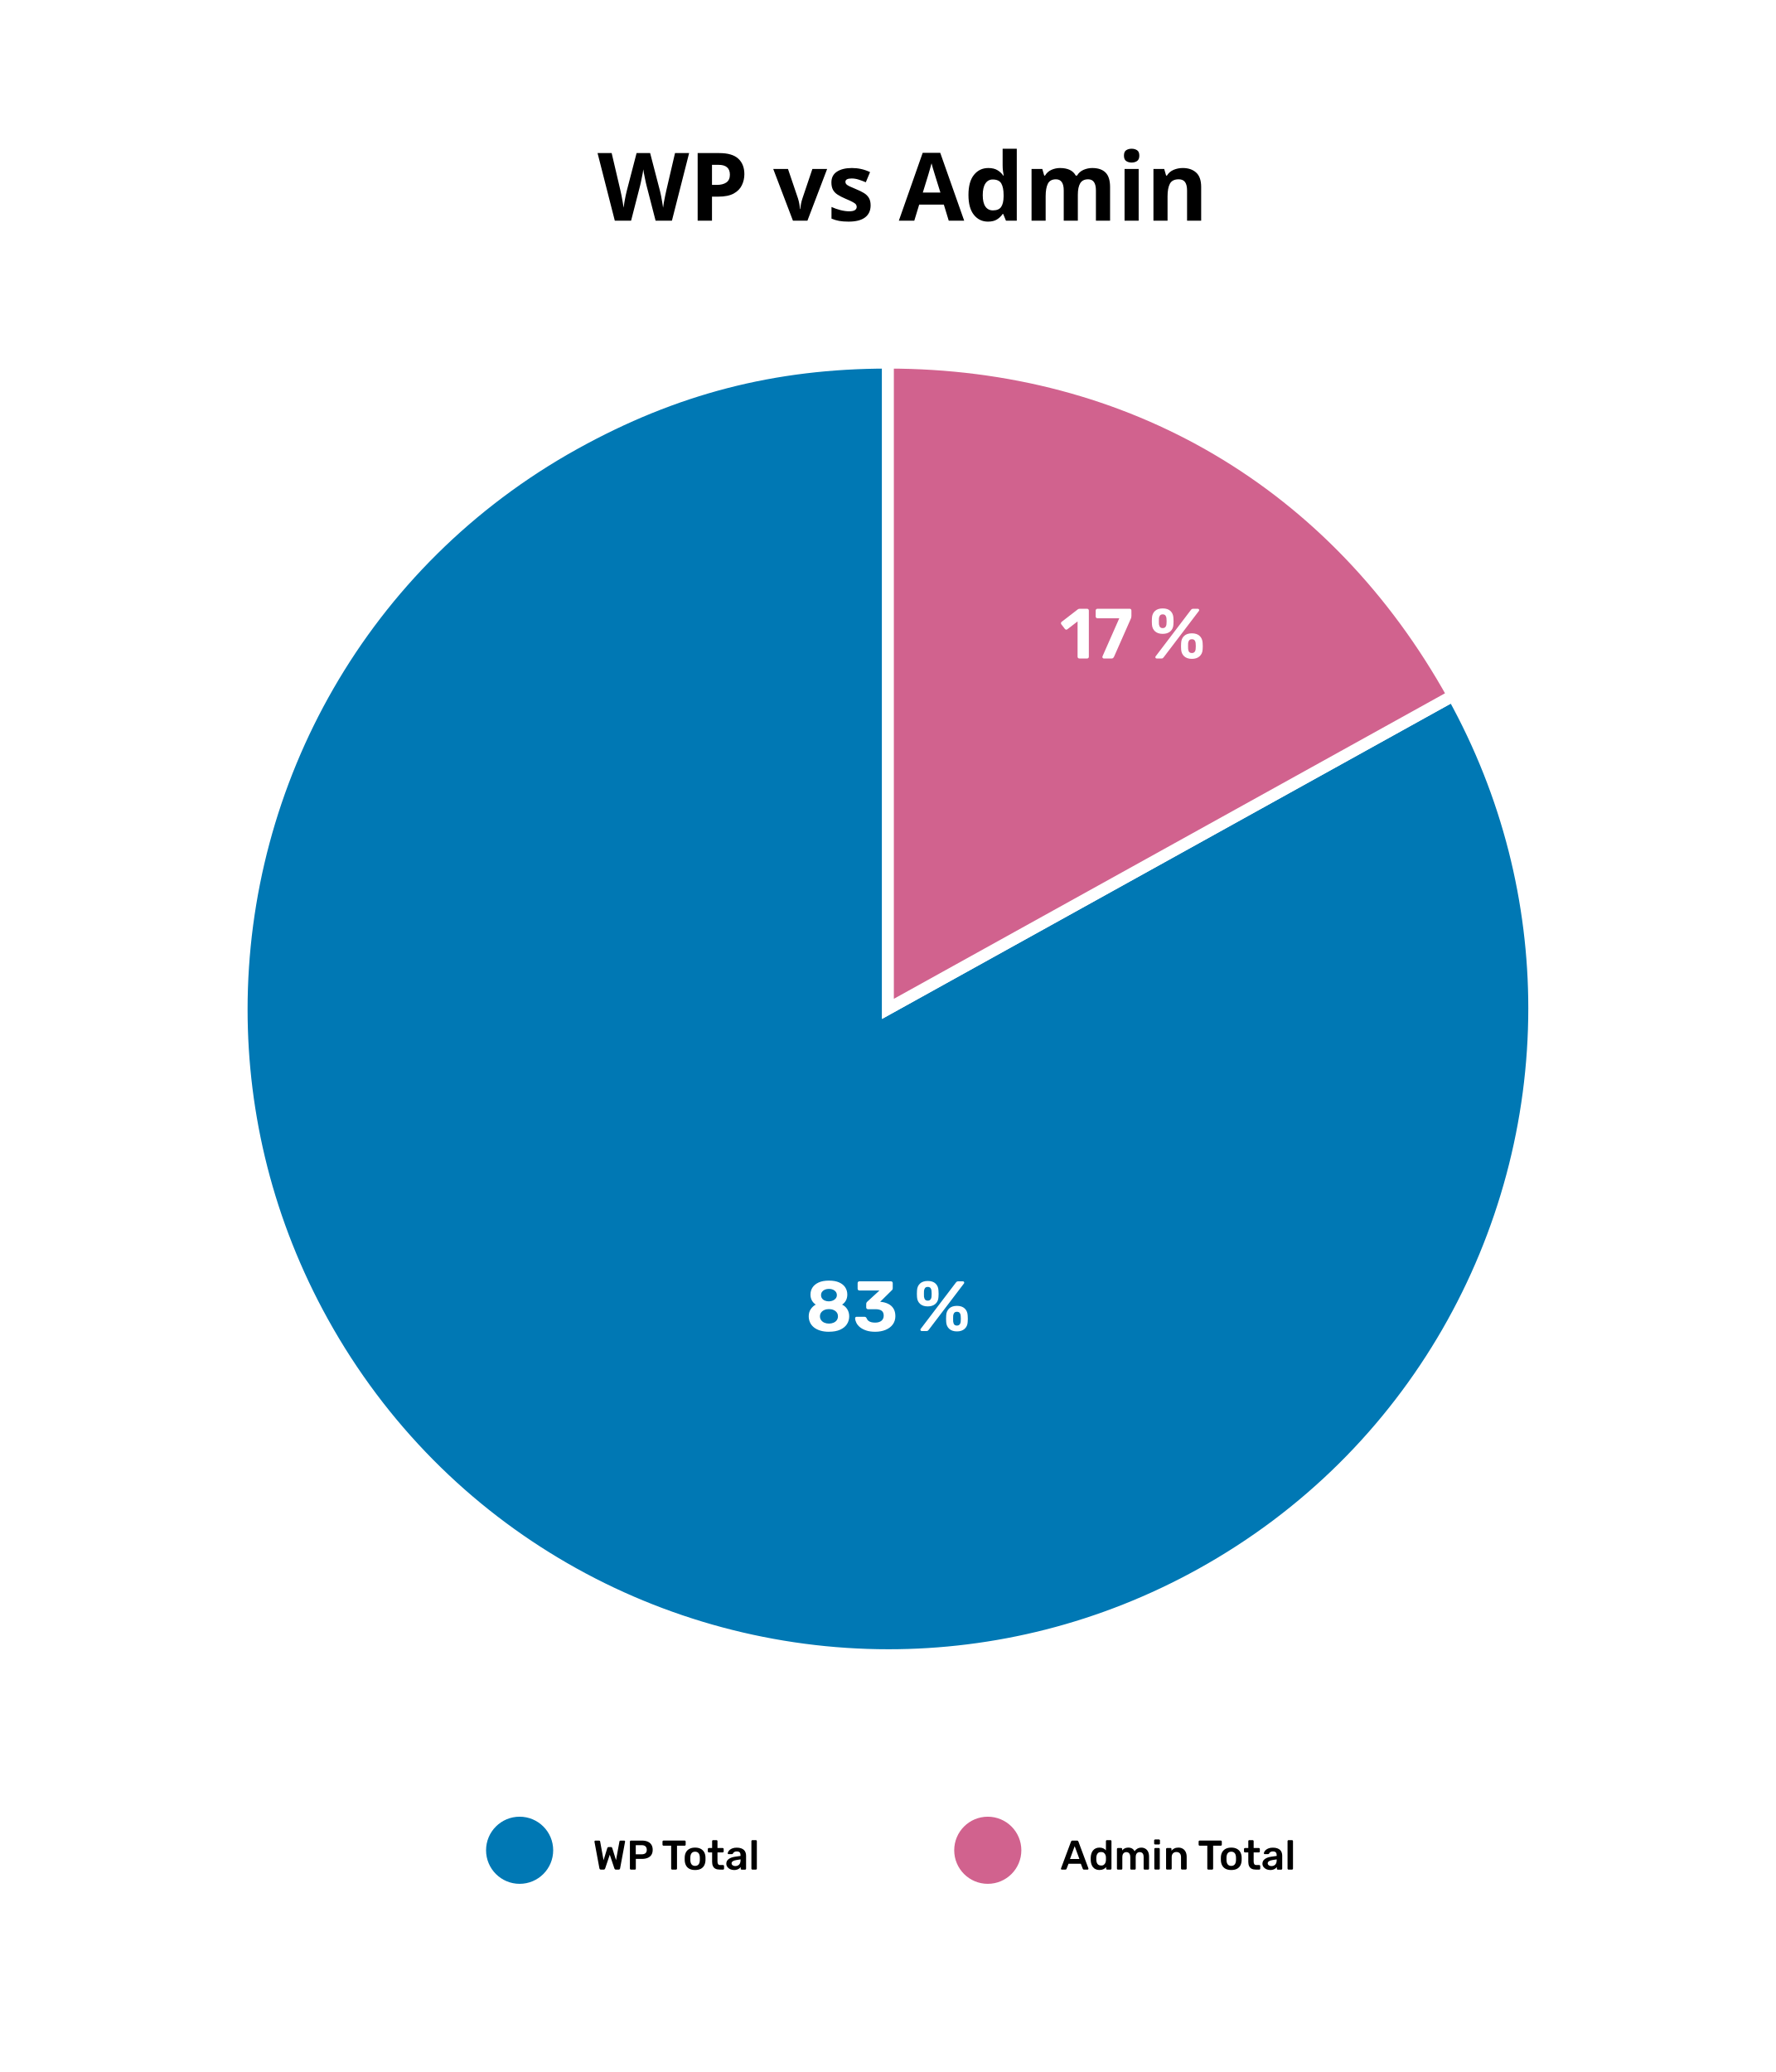
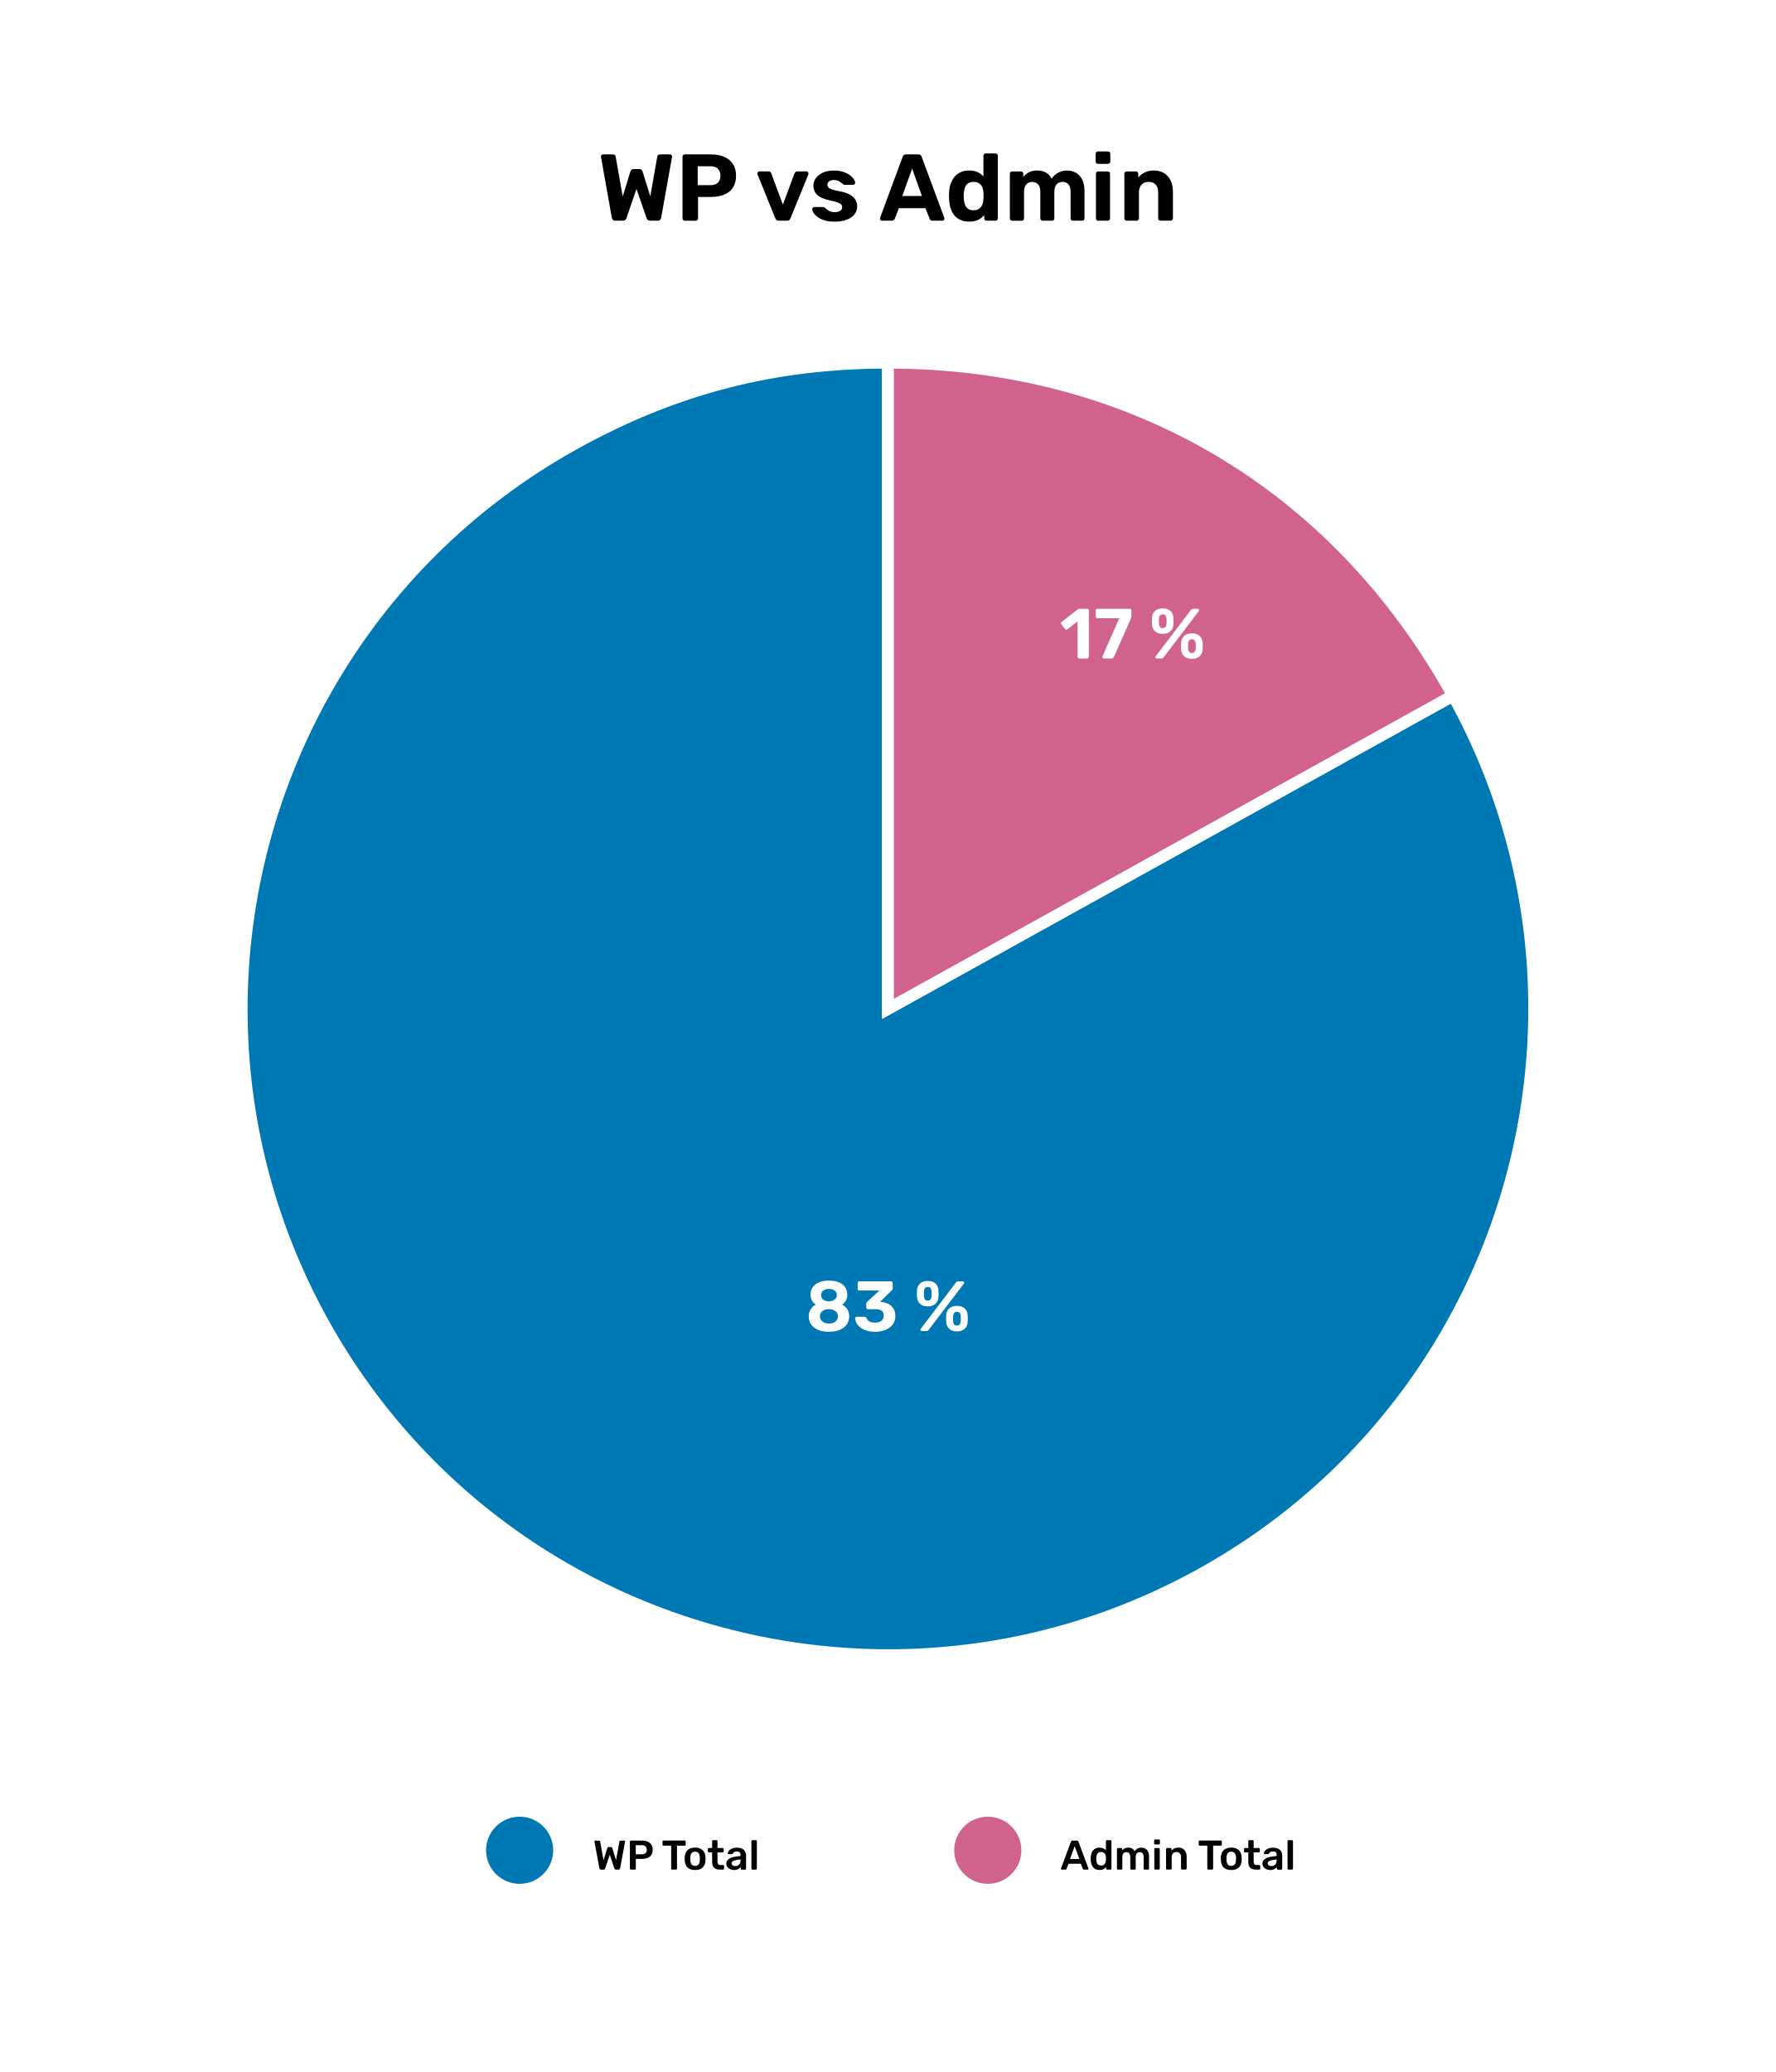
<svg xmlns="http://www.w3.org/2000/svg" id="Layer_1" data-name="Layer 1" width="600" height="700" viewBox="0 0 600 700">
  <defs>
    <style>
      .cls-1 {
        fill: #0078b4;
      }

      .cls-2 {
        fill: #fff;
      }

      .cls-3 {
        fill: #d1628e;
-       }
- 
-       .cls-4 {
-         font-family: Rubik-SemiBold, Rubik;
-         font-size: 32px;
-         font-weight: 600;
      }
    </style>
  </defs>
  <rect class="cls-2" x="-107.28" y="-106.96" width="3218.25" height="864" />
  <g>
    <path class="cls-1" d="m300,340.83l190.94-105.84c58.45,105.45,20.35,238.33-85.1,296.78-105.45,58.45-238.33,20.35-296.78-85.1-58.45-105.45-20.35-238.33,85.1-296.78,33.75-18.71,67.26-27.37,105.84-27.37v218.31Z" />
    <path class="cls-2" d="m300,340.83l.97,1.75,190.94-105.84-.97-1.75-1.75.97c18.42,33.23,27.16,69.2,27.16,104.67,0,76.09-40.22,149.89-111.48,189.39-33.23,18.42-69.2,27.16-104.67,27.16-76.09,0-149.89-40.22-189.39-111.48-18.42-33.23-27.16-69.2-27.16-104.67,0-76.09,40.22-149.89,111.48-189.39,33.49-18.55,66.59-27.11,104.87-27.12v-2h-2v221.71l2.97-1.65-.97-1.75h2V120.52h-2c-38.88,0-72.81,8.76-106.81,27.62-72.58,40.23-113.55,115.4-113.54,192.89,0,36.13,8.91,72.78,27.66,106.61,40.23,72.58,115.4,113.55,192.89,113.54,36.13,0,72.78-8.91,106.61-27.66,72.58-40.23,113.55-115.4,113.54-192.89,0-36.13-8.91-72.78-27.66-106.61l-.97-1.75-192.69,106.81.97,1.75h2-2Z" />
    <path class="cls-3" d="m300,340.83V122.52c81.99,0,151.19,40.76,190.94,112.47l-190.94,105.84Z" />
    <path class="cls-2" d="m300,340.83h2V122.52h-2v2c40.66,0,78.09,10.1,110.29,29.07,32.2,18.97,59.18,46.81,78.9,82.37l1.75-.97-.97-1.75-190.94,105.84.97,1.75h2-2l.97,1.75,192.69-106.81-.97-1.75c-20.03-36.14-47.53-64.54-80.36-83.88-32.84-19.34-71-29.62-112.33-29.62h-2v223.71l2.97-1.65-.97-1.75Z" />
  </g>
  <g>
    <path class="cls-2" d="m364.67,222.47c-.16,0-.3-.06-.42-.17-.12-.11-.18-.26-.18-.43v-11.93l-3.46,2.66c-.14.11-.29.15-.44.12-.15-.03-.29-.12-.4-.26l-1.2-1.56c-.1-.14-.13-.3-.11-.46.02-.16.11-.29.25-.38l5.47-4.22c.1-.06.19-.11.28-.13.09-.02.19-.04.3-.04h2.54c.16,0,.3.06.41.17.11.11.17.26.17.43v15.6c0,.18-.06.32-.17.43s-.25.17-.41.17h-2.64Z" />
    <path class="cls-2" d="m372.95,222.47c-.14,0-.26-.05-.36-.16-.1-.1-.14-.23-.14-.37,0-.06.02-.14.05-.22l5.66-12.84h-7.37c-.16,0-.3-.06-.42-.17-.12-.11-.18-.25-.18-.41v-2.04c0-.18.06-.32.18-.43.12-.11.26-.17.42-.17h10.87c.19,0,.34.06.44.17.1.11.16.26.16.43v1.8c0,.24-.02.44-.06.59-.04.15-.1.31-.18.47l-5.64,12.77c-.05.1-.13.22-.25.36-.12.14-.31.22-.56.22h-2.62Z" />
    <path class="cls-2" d="m392.82,214.14c-1.09,0-1.95-.28-2.58-.85-.63-.57-.98-1.33-1.04-2.29-.03-.42-.04-.78-.04-1.09,0-.31.02-.69.04-1.14.05-.98.38-1.76,1-2.34.62-.58,1.49-.88,2.63-.88s2.03.29,2.64.88c.61.58.94,1.36.98,2.34.03.45.05.83.05,1.14s-.02.68-.05,1.09c-.05.96-.39,1.72-1.03,2.29-.64.57-1.5.85-2.59.85Zm-1.94,8.33c-.35,0-.53-.16-.53-.48,0-.1.03-.18.1-.26l11.86-15.6c.11-.14.22-.26.34-.34s.27-.12.48-.12h1.49c.35,0,.53.16.53.48,0,.1-.03.18-.1.26l-11.86,15.6c-.11.14-.22.26-.32.34-.1.08-.27.12-.49.12h-1.49Zm1.94-10.27c.3,0,.54-.06.72-.19.18-.13.31-.3.4-.5s.14-.42.16-.62c.03-.38.05-.72.05-1.02s-.02-.62-.05-.97c-.02-.34-.12-.64-.31-.92-.19-.28-.51-.42-.96-.42s-.76.14-.95.42c-.18.28-.29.59-.32.92-.02.35-.02.68-.02.97s0,.64.02,1.02c.03.21.09.42.17.62s.21.38.38.5.42.19.72.19Zm9.86,10.39c-1.09,0-1.95-.29-2.58-.86s-.98-1.34-1.04-2.3c-.03-.42-.04-.78-.04-1.1,0-.32.02-.7.04-1.15.05-.96.38-1.74,1-2.33s1.49-.89,2.63-.89,2.01.3,2.63.89.95,1.37,1,2.33c.03.45.05.83.05,1.15s-.02.69-.05,1.1c-.05.96-.4,1.73-1.04,2.3-.65.58-1.51.86-2.58.86Zm0-1.97c.3,0,.54-.06.72-.19.18-.13.31-.3.4-.5s.14-.42.16-.65c.03-.37.05-.7.05-1s-.02-.63-.05-1c-.02-.34-.12-.64-.31-.91-.19-.27-.51-.41-.96-.41s-.76.14-.95.41c-.18.27-.29.58-.32.91-.02.37-.02.7-.02,1s0,.63.02,1c.03.22.08.44.16.65.07.21.2.38.38.5.18.13.43.19.73.19Z" />
  </g>
  <g>
    <path class="cls-2" d="m280.08,449.92c-1.12,0-2.11-.13-2.96-.4-.86-.26-1.57-.63-2.15-1.1s-1.01-1.02-1.3-1.66-.43-1.32-.43-2.08c0-.91.22-1.7.67-2.38.45-.67,1.02-1.19,1.7-1.56-.56-.37-1-.84-1.31-1.4-.31-.57-.47-1.23-.47-1.98,0-.91.23-1.72.7-2.42.46-.7,1.16-1.26,2.08-1.68.92-.42,2.08-.62,3.47-.62s2.52.2,3.43.61,1.6.96,2.06,1.67c.46.7.7,1.51.7,2.42,0,.75-.15,1.42-.46,1.99-.3.58-.74,1.05-1.3,1.42.74.35,1.32.87,1.75,1.56.43.69.65,1.49.65,2.4,0,.99-.26,1.88-.77,2.66-.51.78-1.28,1.4-2.3,1.86-1.02.46-2.28.68-3.77.68Zm0-2.76c.56,0,1.07-.1,1.54-.3.46-.2.83-.48,1.09-.85s.4-.8.4-1.3-.13-.95-.4-1.31c-.26-.36-.63-.64-1.09-.84-.46-.2-.98-.3-1.54-.3s-1.09.1-1.55.3c-.46.2-.82.48-1.09.84-.27.36-.41.8-.41,1.31s.14.93.41,1.3c.27.37.64.65,1.09.85.46.2.97.3,1.55.3Zm0-7.51c.5-.02.94-.11,1.34-.29.4-.18.72-.42.96-.73.24-.31.36-.68.36-1.09s-.12-.8-.35-1.12c-.23-.31-.55-.56-.95-.73-.4-.18-.86-.26-1.37-.26s-.97.09-1.38.26c-.41.18-.72.42-.95.73-.22.31-.34.68-.34,1.12s.11.8.34,1.12c.22.31.54.56.95.73.41.18.87.26,1.38.26Z" />
    <path class="cls-2" d="m295.7,449.92c-1.18,0-2.2-.14-3.05-.43-.85-.29-1.54-.66-2.09-1.1s-.95-.94-1.22-1.48c-.27-.54-.42-1.05-.43-1.55,0-.14.05-.26.14-.36.1-.1.22-.14.36-.14h2.64c.18,0,.32.04.43.11.11.07.22.2.31.37.13.37.34.66.62.89.29.22.63.38,1.02.47.39.09.81.13,1.26.13.9,0,1.6-.21,2.11-.62.51-.42.77-1,.77-1.75s-.24-1.32-.72-1.66-1.16-.5-2.04-.5h-2.57c-.16,0-.3-.06-.41-.17s-.17-.25-.17-.41v-1.18c0-.19.04-.35.11-.48s.15-.22.23-.29l4.13-3.79h-6.77c-.18,0-.32-.06-.43-.17-.11-.11-.17-.25-.17-.41v-1.92c0-.18.06-.32.17-.43.11-.11.26-.17.43-.17h10.66c.18,0,.32.06.43.17.11.11.17.26.17.43v1.73c0,.18-.03.32-.1.44-.06.12-.14.21-.24.28l-3.91,3.86.24.02c.94.1,1.78.33,2.52.7.74.37,1.32.89,1.74,1.57s.64,1.54.64,2.58-.3,2.02-.89,2.81-1.4,1.39-2.42,1.81c-1.02.42-2.19.64-3.5.64Z" />
    <path class="cls-2" d="m313.44,441.35c-1.09,0-1.95-.28-2.58-.85-.63-.57-.98-1.33-1.04-2.29-.03-.42-.04-.78-.04-1.09,0-.31.02-.69.04-1.14.05-.98.38-1.76,1-2.34.62-.58,1.49-.88,2.63-.88s2.03.29,2.64.88c.61.58.94,1.36.98,2.34.03.45.05.83.05,1.14s-.02.68-.05,1.09c-.05.96-.39,1.72-1.03,2.29-.64.57-1.5.85-2.59.85Zm-1.94,8.33c-.35,0-.53-.16-.53-.48,0-.1.03-.18.1-.26l11.86-15.6c.11-.14.22-.26.34-.34s.27-.12.48-.12h1.49c.35,0,.53.16.53.48,0,.1-.03.18-.1.26l-11.86,15.6c-.11.14-.22.26-.32.34-.1.08-.27.12-.49.12h-1.49Zm1.94-10.27c.3,0,.54-.06.72-.19.18-.13.31-.3.4-.5s.14-.42.16-.62c.03-.38.05-.72.05-1.02s-.02-.62-.05-.97c-.02-.34-.12-.64-.31-.92-.19-.28-.51-.42-.96-.42s-.76.14-.95.42c-.18.28-.29.59-.32.92-.02.35-.02.68-.02.97s0,.64.02,1.02c.03.21.09.42.17.62s.21.38.38.5.42.19.72.19Zm9.86,10.39c-1.09,0-1.95-.29-2.58-.86s-.98-1.34-1.04-2.3c-.03-.42-.04-.78-.04-1.1,0-.32.02-.7.04-1.15.05-.96.38-1.74,1-2.33s1.49-.89,2.63-.89,2.01.3,2.63.89.95,1.37,1,2.33c.03.45.05.83.05,1.15s-.02.69-.05,1.1c-.05.96-.4,1.73-1.04,2.3-.65.58-1.51.86-2.58.86Zm0-1.97c.3,0,.54-.06.72-.19.18-.13.31-.3.4-.5s.14-.42.16-.65c.03-.37.05-.7.05-1s-.02-.63-.05-1c-.02-.34-.12-.64-.31-.91-.19-.27-.51-.41-.96-.41s-.76.14-.95.41c-.18.27-.29.58-.32.91-.02.37-.02.7-.02,1s0,.63.02,1c.03.22.08.44.16.65.07.21.2.38.38.5.18.13.43.19.73.19Z" />
  </g>
-   <text class="cls-4" transform="translate(201.89 74.56)">
-     <tspan x="0" y="0">WP vs Admin</tspan>
-   </text>
+   <g>
+     <path d="m207.9,74.56c-.34,0-.61-.1-.82-.29-.2-.19-.33-.43-.37-.7l-3.65-20.51s-.03-.08-.03-.13v-.1c0-.17.06-.33.19-.46s.29-.21.48-.21h3.36c.55,0,.86.22.93.67l2.4,13.54,2.59-8.42c.06-.17.17-.35.32-.54.15-.19.39-.29.74-.29h2.02c.34,0,.59.1.74.29.15.19.25.37.29.54l2.62,8.38,2.37-13.5c.06-.45.38-.67.96-.67h3.36c.19,0,.35.07.48.21.13.14.19.29.19.46v.1s-.01.09-.03.13l-3.65,20.51c-.04.28-.17.51-.37.7-.2.19-.47.29-.82.29h-2.59c-.34,0-.6-.09-.78-.27-.18-.18-.3-.37-.37-.56l-3.42-9.92-3.39,9.92c-.06.19-.19.38-.37.56s-.45.27-.82.27h-2.56Z" />
+     <path d="m231.39,74.56c-.23,0-.43-.07-.58-.22-.15-.15-.22-.34-.22-.58v-20.8c0-.23.07-.43.22-.58.15-.15.34-.22.58-.22h8.74c1.73,0,3.23.27,4.5.8s2.26,1.34,2.98,2.42,1.07,2.42,1.07,4.02-.36,2.96-1.07,4.02c-.71,1.06-1.71,1.84-2.98,2.35s-2.77.77-4.5.77h-4.29v7.23c0,.24-.08.43-.22.58-.15.15-.34.22-.58.22h-3.65Zm4.35-12h4.22c1.09,0,1.94-.27,2.54-.8.61-.53.91-1.33.91-2.4,0-.94-.27-1.71-.82-2.3-.54-.6-1.42-.9-2.64-.9h-4.22v6.4Z" />
+     <path d="m263.07,74.56c-.32,0-.56-.08-.72-.24s-.29-.35-.4-.56l-6.02-14.85c-.04-.08-.06-.18-.06-.29,0-.19.07-.36.21-.5s.3-.21.5-.21h3.1c.28,0,.49.08.62.22.14.15.23.29.27.42l3.94,10.56,3.94-10.56c.06-.13.17-.27.3-.42.14-.15.34-.22.59-.22h3.1c.19,0,.36.07.5.21.14.14.21.3.21.5,0,.11-.01.2-.03.29l-6.05,14.85c-.09.21-.21.4-.38.56-.17.16-.42.24-.74.24h-2.88Z" />
+     <path d="m281.89,74.88c-1.32,0-2.46-.16-3.41-.46-.95-.31-1.72-.69-2.3-1.14-.59-.45-1.02-.9-1.31-1.36s-.44-.85-.46-1.17c-.02-.23.05-.43.22-.58s.34-.22.51-.22h3.1c.06,0,.13.01.19.03.06.02.13.08.19.16.28.19.57.41.86.66s.65.45,1.04.62.89.26,1.49.26c.7,0,1.3-.14,1.79-.43.49-.29.74-.7.74-1.23,0-.38-.11-.7-.34-.96-.22-.26-.65-.49-1.26-.7-.62-.21-1.54-.45-2.75-.7-1.15-.26-2.13-.6-2.94-1.02s-1.42-.96-1.82-1.62c-.41-.65-.61-1.43-.61-2.35,0-.83.26-1.63.78-2.4.52-.77,1.3-1.4,2.32-1.9,1.02-.5,2.3-.75,3.84-.75,1.17,0,2.2.14,3.09.43.88.29,1.63.65,2.22,1.09s1.05.88,1.36,1.34c.31.46.47.86.5,1.2.02.21-.04.39-.19.54s-.32.22-.51.22h-2.85c-.11,0-.2-.02-.29-.05-.09-.03-.16-.08-.22-.14-.26-.17-.52-.37-.78-.59-.27-.22-.58-.42-.94-.59-.36-.17-.83-.26-1.41-.26-.7,0-1.24.16-1.62.46-.37.31-.56.7-.56,1.17,0,.3.1.58.29.83.19.26.59.49,1.18.7.6.21,1.5.44,2.72.67,1.45.26,2.6.64,3.46,1.15s1.47,1.1,1.84,1.78c.37.67.56,1.39.56,2.16,0,1-.3,1.89-.9,2.67-.6.78-1.47,1.39-2.61,1.82-1.14.44-2.54.66-4.21.66Z" />
+     <path d="m297.98,74.56c-.19,0-.35-.07-.48-.21-.13-.14-.19-.29-.19-.46,0-.11.01-.2.03-.29l7.62-20.58c.06-.23.19-.44.38-.61s.46-.26.8-.26h4.1c.34,0,.61.08.8.26.19.17.32.37.38.61l7.62,20.58c.02.09.03.18.03.29,0,.17-.06.33-.19.46-.13.14-.29.21-.48.21h-3.33c-.32,0-.55-.07-.7-.22-.15-.15-.25-.29-.29-.42l-1.38-3.58h-9.02l-1.38,3.58c-.04.13-.14.27-.29.42s-.38.22-.7.22h-3.33Zm6.88-8.35h6.62l-3.3-9.22-3.33,9.22Z" />
+     <path d="m327.46,74.88c-1.07,0-2.02-.18-2.85-.53-.83-.35-1.54-.86-2.11-1.54-.58-.67-1.01-1.47-1.31-2.4s-.48-1.96-.54-3.09c-.02-.41-.03-.77-.03-1.1s.01-.69.03-1.07c.04-1.11.22-2.12.53-3.04.31-.92.75-1.71,1.31-2.38s1.27-1.19,2.11-1.57,1.8-.56,2.86-.56,2.06.19,2.85.56,1.44.86,1.95,1.46v-6.98c0-.23.07-.43.22-.58.15-.15.34-.22.58-.22h3.3c.21,0,.39.08.54.22.15.15.22.34.22.58v21.12c0,.24-.08.43-.22.58s-.33.22-.54.22h-3.07c-.21,0-.39-.07-.54-.22s-.22-.34-.22-.58v-1.09c-.53.64-1.21,1.17-2.02,1.58-.81.42-1.82.62-3.04.62Zm1.47-3.84c.79,0,1.42-.18,1.9-.54.48-.36.83-.82,1.06-1.38s.35-1.15.37-1.79c.04-.41.06-.81.06-1.22s-.02-.8-.06-1.18c-.02-.6-.15-1.16-.38-1.68-.24-.52-.59-.96-1.07-1.3-.48-.34-1.1-.51-1.87-.51-.81,0-1.45.18-1.92.53-.47.35-.81.82-1.01,1.39-.2.58-.33,1.21-.37,1.89-.06.66-.06,1.32,0,1.98.04.68.17,1.31.37,1.89.2.58.54,1.04,1.01,1.39.47.35,1.11.53,1.92.53Z" />
+     <path d="m341.95,74.56c-.21,0-.4-.07-.54-.22-.15-.15-.22-.34-.22-.58v-15.04c0-.23.08-.43.22-.58s.33-.22.54-.22h2.98c.21,0,.4.08.56.22.16.15.24.34.24.58v1.09c.43-.6,1.02-1.11,1.78-1.54.76-.43,1.66-.65,2.7-.67,2.47-.04,4.17.9,5.09,2.82.49-.83,1.2-1.51,2.13-2.03.93-.52,1.95-.78,3.06-.78s2.11.25,3.01.75c.9.5,1.6,1.27,2.13,2.3.52,1.03.78,2.36.78,3.98v9.12c0,.24-.08.43-.22.58s-.33.22-.54.22h-3.17c-.21,0-.39-.07-.54-.22s-.22-.34-.22-.58v-8.86c0-.87-.13-1.56-.38-2.06-.26-.5-.59-.86-1.01-1.07-.42-.21-.88-.32-1.39-.32-.45,0-.88.11-1.3.32-.42.21-.76.57-1.02,1.07s-.4,1.19-.4,2.06v8.86c0,.24-.08.43-.22.58s-.34.22-.58.22h-3.14c-.24,0-.43-.07-.58-.22s-.22-.34-.22-.58v-8.86c0-.87-.13-1.56-.38-2.06s-.59-.86-1.01-1.07c-.42-.21-.87-.32-1.36-.32-.45,0-.89.11-1.31.34-.43.22-.77.58-1.04,1.07-.27.49-.4,1.16-.4,2.02v8.9c0,.24-.08.43-.22.58s-.33.22-.54.22h-3.23Z" />
+     <path d="m370.94,55.36c-.21,0-.4-.07-.54-.22s-.22-.34-.22-.58v-2.56c0-.23.07-.43.22-.59.15-.16.33-.24.54-.24h3.36c.23,0,.43.08.59.24.16.16.24.36.24.59v2.56c0,.24-.08.43-.24.58-.16.15-.36.22-.59.22h-3.36Zm.1,19.2c-.21,0-.4-.07-.54-.22-.15-.15-.22-.34-.22-.58v-15.04c0-.23.08-.43.22-.58s.33-.22.54-.22h3.2c.23,0,.43.08.58.22.15.15.22.34.22.58v15.04c0,.24-.08.43-.22.58s-.34.22-.58.22h-3.2Z" />
+     <path d="m380.64,74.56c-.21,0-.4-.07-.54-.22-.15-.15-.22-.34-.22-.58v-15.04c0-.23.08-.43.22-.58s.33-.22.54-.22h3.14c.23,0,.43.08.58.22.15.15.22.34.22.58v1.25c.55-.68,1.27-1.25,2.14-1.7.87-.45,1.94-.67,3.2-.67s2.36.28,3.31.85,1.7,1.39,2.24,2.46.82,2.38.82,3.92v8.93c0,.24-.08.43-.24.58-.16.15-.35.22-.56.22h-3.39c-.24,0-.43-.07-.58-.22s-.22-.34-.22-.58v-8.74c0-1.13-.27-2.01-.82-2.64-.54-.63-1.34-.94-2.38-.94s-1.8.32-2.4.94c-.6.63-.9,1.51-.9,2.64v8.74c0,.24-.08.43-.22.58s-.33.22-.54.22h-3.39Z" />
+   </g>
  <g>
    <circle class="cls-1" cx="175.56" cy="625.09" r="11.34" />
    <g>
      <path d="m203.01,631.62c-.14,0-.25-.04-.33-.12s-.13-.18-.16-.3l-1.67-8.97s0-.05,0-.07,0-.03,0-.04c0-.08.03-.15.09-.21.06-.06.13-.08.2-.08h1.23c.23,0,.36.09.39.28l1.16,6.34,1.26-4.1c.03-.07.08-.15.15-.23.07-.08.18-.12.32-.12h.76c.15,0,.26.04.32.12s.11.16.13.23l1.27,4.09,1.16-6.33c.03-.19.16-.28.39-.28h1.23c.08,0,.14.03.2.08.06.06.08.13.08.21v.04s0,.04-.01.07l-1.67,8.97c-.02.12-.07.22-.15.3s-.2.12-.34.12h-.94c-.14,0-.25-.04-.33-.11-.08-.07-.13-.15-.16-.24l-1.57-4.68-1.57,4.68c-.04.08-.09.16-.17.24-.07.08-.19.11-.34.11h-.94Z" />
      <path d="m213.16,631.62c-.09,0-.17-.03-.24-.1-.07-.07-.1-.14-.1-.24v-9.11c0-.1.03-.19.1-.25.06-.07.14-.1.24-.1h3.75c.73,0,1.36.11,1.9.34s.96.57,1.26,1.04.45,1.04.45,1.73-.15,1.28-.45,1.73-.72.79-1.26,1.01c-.54.22-1.18.34-1.9.34h-2.09v3.28c0,.09-.03.17-.09.24s-.14.1-.25.1h-1.33Zm1.64-5.17h2.04c.54,0,.96-.13,1.25-.38.29-.26.43-.64.43-1.14,0-.47-.14-.84-.41-1.13-.27-.28-.7-.43-1.27-.43h-2.04v3.08Z" />
      <path d="m227.1,631.62c-.09,0-.17-.03-.24-.1s-.1-.14-.1-.24v-7.74h-2.59c-.09,0-.17-.03-.24-.1s-.1-.14-.1-.24v-1.04c0-.1.03-.19.1-.25s.14-.1.24-.1h7.14c.1,0,.19.03.25.1s.1.15.1.25v1.04c0,.09-.03.17-.1.24s-.15.1-.25.1h-2.58v7.74c0,.09-.03.17-.1.24s-.15.1-.25.1h-1.29Z" />
      <path d="m234.84,631.76c-.75,0-1.37-.13-1.88-.39-.51-.26-.9-.63-1.16-1.11-.27-.48-.42-1.03-.46-1.67,0-.17-.01-.37-.01-.62s0-.45.01-.62c.04-.64.19-1.2.47-1.67.28-.47.67-.84,1.18-1.1.51-.26,1.13-.39,1.85-.39s1.35.13,1.86.39c.51.26.9.63,1.18,1.1.28.47.43,1.03.47,1.67,0,.17.01.37.01.62s0,.45-.01.62c-.04.63-.19,1.19-.45,1.67-.27.48-.65.84-1.16,1.11-.51.26-1.14.39-1.88.39Zm0-1.39c.5,0,.88-.16,1.15-.47s.42-.77.45-1.38c0-.14.01-.32.01-.55s0-.41-.01-.55c-.03-.61-.18-1.07-.45-1.38-.27-.31-.65-.47-1.15-.47s-.88.16-1.15.47c-.27.31-.42.77-.45,1.38,0,.14-.01.32-.01.55s0,.41.01.55c.03.61.18,1.07.45,1.38s.65.47,1.15.47Z" />
      <path d="m243.14,631.62c-.56,0-1.03-.1-1.41-.29s-.67-.49-.85-.88c-.19-.39-.28-.87-.28-1.45v-3.18h-1.11c-.09,0-.17-.03-.24-.1-.07-.07-.1-.15-.1-.25v-.8c0-.09.03-.17.1-.24.06-.07.14-.1.24-.1h1.11v-2.32c0-.09.03-.17.09-.24s.14-.1.25-.1h1.13c.09,0,.17.03.24.1s.1.14.1.24v2.32h1.75c.09,0,.17.03.24.1s.1.14.1.24v.8c0,.1-.03.19-.1.25s-.14.1-.24.1h-1.75v3.04c0,.38.07.68.2.9.14.21.37.32.71.32h.97c.09,0,.17.03.24.1.07.07.1.15.1.24v.87c0,.09-.03.17-.1.24s-.14.1-.24.1h-1.13Z" />
      <path d="m247.98,631.76c-.49,0-.92-.1-1.32-.29-.39-.19-.7-.45-.93-.77s-.34-.68-.34-1.08c0-.65.27-1.17.8-1.56.53-.39,1.23-.65,2.09-.78l1.92-.28v-.29c0-.39-.1-.7-.29-.91s-.53-.32-1.01-.32c-.34,0-.61.07-.82.2-.21.14-.37.32-.47.54-.08.12-.18.18-.32.18h-1.11c-.1,0-.18-.03-.23-.08-.05-.06-.08-.13-.08-.22,0-.15.07-.33.19-.55.12-.21.29-.42.53-.62.24-.2.55-.37.93-.51s.84-.21,1.39-.21c.59,0,1.08.07,1.49.22s.73.34.97.58.42.53.53.85c.11.33.17.67.17,1.04v4.4c0,.09-.03.17-.1.24-.07.07-.15.1-.24.1h-1.13c-.1,0-.18-.03-.25-.1s-.09-.14-.09-.24v-.55c-.12.17-.29.33-.49.49-.21.16-.46.29-.75.38-.29.1-.64.15-1.04.15Zm.48-1.33c.33,0,.62-.07.89-.21.27-.14.48-.36.63-.65.15-.29.23-.67.23-1.11v-.29l-1.4.22c-.55.08-.96.22-1.23.41s-.41.42-.41.69c0,.21.06.38.19.52s.29.25.48.32c.2.07.4.1.62.1Z" />
      <path d="m254.21,631.62c-.09,0-.17-.03-.24-.1s-.1-.14-.1-.24v-9.27c0-.09.03-.17.1-.24s.14-.1.24-.1h1.16c.09,0,.17.03.24.1s.1.14.1.24v9.27c0,.09-.03.17-.1.24s-.14.1-.24.1h-1.16Z" />
    </g>
    <circle class="cls-3" cx="333.73" cy="625.09" r="11.34" />
    <g>
      <path d="m358.74,631.62c-.08,0-.14-.03-.2-.08s-.09-.13-.09-.21c0-.04,0-.08.03-.13l3.37-9.03c.03-.09.08-.17.16-.25.08-.07.19-.1.33-.1h1.53c.14,0,.25.04.32.1.08.07.13.15.17.25l3.37,9.03s.01.09.01.13c0,.08-.03.15-.08.21-.06.06-.12.08-.2.08h-1.22c-.13,0-.23-.03-.29-.09s-.1-.12-.12-.17l-.66-1.71h-4.16l-.66,1.71c-.02.06-.06.11-.12.17s-.16.09-.29.09h-1.22Zm2.77-3.58h3.18l-1.6-4.33-1.58,4.33Z" />
      <path d="m371.49,631.76c-.49,0-.91-.08-1.28-.25-.37-.16-.67-.39-.92-.69-.24-.3-.43-.65-.56-1.06-.13-.41-.21-.85-.22-1.34,0-.17-.01-.32-.01-.46s0-.29.01-.45c.02-.47.09-.9.22-1.3s.31-.75.56-1.06.56-.54.92-.71c.37-.17.8-.25,1.28-.25s.93.09,1.28.26c.35.17.64.39.88.67v-3.11c0-.09.03-.17.09-.24s.14-.1.25-.1h1.19c.09,0,.17.03.24.1s.1.14.1.24v9.27c0,.09-.03.17-.1.24s-.14.1-.24.1h-1.11c-.1,0-.18-.03-.25-.1s-.09-.14-.09-.24v-.52c-.23.29-.53.53-.89.71s-.81.28-1.35.28Zm.52-1.5c.39,0,.71-.09.94-.27.23-.18.41-.4.52-.68.11-.28.17-.56.18-.85,0-.17.01-.35.01-.54s0-.37-.01-.54c0-.28-.08-.55-.2-.81s-.3-.47-.53-.64-.54-.25-.91-.25-.7.09-.93.26-.39.4-.5.68c-.1.28-.16.59-.18.92,0,.28,0,.56,0,.84.02.34.08.64.18.92s.27.51.5.68.54.26.93.26Z" />
      <path d="m377.71,631.62c-.09,0-.17-.03-.24-.1-.07-.07-.1-.14-.1-.24v-6.61c0-.09.03-.17.1-.24.06-.07.14-.1.24-.1h1.09c.09,0,.17.03.24.1s.1.14.1.24v.48c.2-.26.46-.48.79-.67.33-.18.73-.28,1.18-.29,1.06-.02,1.81.4,2.23,1.25.21-.37.53-.67.93-.9.41-.23.86-.34,1.35-.34s.93.11,1.32.34c.4.22.71.56.94,1.01.23.45.34,1.02.34,1.72v4.02c0,.09-.03.17-.1.24s-.14.1-.24.1h-1.15c-.09,0-.17-.03-.24-.1s-.1-.14-.1-.24v-3.91c0-.42-.06-.75-.18-1-.12-.25-.29-.42-.49-.52-.21-.1-.43-.15-.69-.15-.21,0-.41.05-.62.15-.21.1-.37.28-.5.52-.13.25-.2.58-.2,1v3.91c0,.09-.03.17-.1.24s-.14.1-.24.1h-1.15c-.09,0-.17-.03-.24-.1s-.1-.14-.1-.24v-3.91c0-.42-.07-.75-.2-1-.13-.25-.3-.42-.5-.52s-.42-.15-.66-.15c-.21,0-.42.05-.63.16s-.37.28-.5.52c-.13.24-.2.57-.2.99v3.91c0,.09-.03.17-.1.24s-.14.1-.24.1h-1.18Z" />
      <path d="m390.28,623.13c-.09,0-.17-.03-.24-.1s-.1-.14-.1-.24v-1.01c0-.09.03-.17.1-.24.07-.06.14-.1.24-.1h1.27c.1,0,.19.03.25.1.06.07.1.15.1.24v1.01c0,.09-.03.17-.1.24-.07.07-.15.1-.25.1h-1.27Zm.06,8.48c-.09,0-.17-.03-.24-.1-.07-.07-.1-.14-.1-.24v-6.61c0-.09.03-.17.1-.24.06-.07.14-.1.24-.1h1.16c.1,0,.18.03.25.1s.09.14.09.24v6.61c0,.09-.03.17-.09.24s-.14.1-.25.1h-1.16Z" />
      <path d="m394.31,631.62c-.09,0-.17-.03-.24-.1-.07-.07-.1-.14-.1-.24v-6.61c0-.09.03-.17.1-.24.06-.07.14-.1.24-.1h1.15c.09,0,.17.03.24.1.06.07.1.14.1.24v.57c.24-.3.55-.55.93-.75.38-.2.85-.3,1.41-.3s1.06.13,1.48.38.74.62.97,1.08.34,1.03.34,1.68v3.93c0,.09-.03.17-.1.24s-.14.1-.24.1h-1.23c-.09,0-.17-.03-.24-.1s-.1-.14-.1-.24v-3.85c0-.54-.13-.97-.4-1.27s-.65-.46-1.16-.46-.87.15-1.16.46-.43.73-.43,1.27v3.85c0,.09-.03.17-.1.24-.07.07-.15.1-.24.1h-1.23Z" />
      <path d="m408.24,631.62c-.09,0-.17-.03-.24-.1s-.1-.14-.1-.24v-7.74h-2.59c-.09,0-.17-.03-.24-.1s-.1-.14-.1-.24v-1.04c0-.1.03-.19.1-.25s.14-.1.24-.1h7.14c.1,0,.19.03.25.1s.1.15.1.25v1.04c0,.09-.03.17-.1.24s-.15.1-.25.1h-2.58v7.74c0,.09-.03.17-.1.24s-.15.1-.25.1h-1.29Z" />
      <path d="m415.99,631.76c-.75,0-1.37-.13-1.88-.39-.51-.26-.9-.63-1.16-1.11-.27-.48-.42-1.03-.46-1.67,0-.17-.01-.37-.01-.62s0-.45.01-.62c.04-.64.19-1.2.47-1.67.28-.47.67-.84,1.18-1.1.51-.26,1.13-.39,1.85-.39s1.35.13,1.86.39c.51.26.9.63,1.18,1.1.28.47.43,1.03.47,1.67,0,.17.01.37.01.62s0,.45-.01.62c-.04.63-.19,1.19-.45,1.67-.27.48-.65.84-1.16,1.11-.51.26-1.14.39-1.88.39Zm0-1.39c.5,0,.88-.16,1.15-.47s.42-.77.45-1.38c0-.14.01-.32.01-.55s0-.41-.01-.55c-.03-.61-.18-1.07-.45-1.38-.27-.31-.65-.47-1.15-.47s-.88.16-1.15.47c-.27.31-.42.77-.45,1.38,0,.14-.01.32-.01.55s0,.41.01.55c.03.61.18,1.07.45,1.38s.65.47,1.15.47Z" />
      <path d="m424.29,631.62c-.56,0-1.03-.1-1.41-.29s-.67-.49-.85-.88c-.19-.39-.28-.87-.28-1.45v-3.18h-1.11c-.09,0-.17-.03-.24-.1-.07-.07-.1-.15-.1-.25v-.8c0-.09.03-.17.1-.24.06-.07.14-.1.24-.1h1.11v-2.32c0-.09.03-.17.09-.24s.14-.1.25-.1h1.13c.09,0,.17.03.24.1s.1.14.1.24v2.32h1.75c.09,0,.17.03.24.1s.1.14.1.24v.8c0,.1-.03.19-.1.25s-.14.1-.24.1h-1.75v3.04c0,.38.07.68.2.9.14.21.37.32.71.32h.97c.09,0,.17.03.24.1.07.07.1.15.1.24v.87c0,.09-.03.17-.1.24s-.14.1-.24.1h-1.13Z" />
      <path d="m429.12,631.76c-.49,0-.92-.1-1.32-.29-.39-.19-.7-.45-.93-.77s-.34-.68-.34-1.08c0-.65.27-1.17.8-1.56.53-.39,1.23-.65,2.09-.78l1.92-.28v-.29c0-.39-.1-.7-.29-.91s-.53-.32-1.01-.32c-.34,0-.61.07-.82.2-.21.14-.37.32-.47.54-.08.12-.18.18-.32.18h-1.11c-.1,0-.18-.03-.23-.08-.05-.06-.08-.13-.08-.22,0-.15.07-.33.19-.55.12-.21.29-.42.53-.62.24-.2.55-.37.93-.51s.84-.21,1.39-.21c.59,0,1.08.07,1.49.22s.73.34.97.58.42.53.53.85c.11.33.17.67.17,1.04v4.4c0,.09-.03.17-.1.24-.07.07-.15.1-.24.1h-1.13c-.1,0-.18-.03-.25-.1s-.09-.14-.09-.24v-.55c-.12.17-.29.33-.49.49-.21.16-.46.29-.75.38-.29.1-.64.15-1.04.15Zm.48-1.33c.33,0,.62-.07.89-.21.27-.14.48-.36.63-.65.15-.29.23-.67.23-1.11v-.29l-1.4.22c-.55.08-.96.22-1.23.41s-.41.42-.41.69c0,.21.06.38.19.52s.29.25.48.32c.2.07.4.1.62.1Z" />
      <path d="m435.35,631.62c-.09,0-.17-.03-.24-.1s-.1-.14-.1-.24v-9.27c0-.09.03-.17.1-.24s.14-.1.24-.1h1.16c.09,0,.17.03.24.1s.1.14.1.24v9.27c0,.09-.03.17-.1.24s-.14.1-.24.1h-1.16Z" />
    </g>
  </g>
</svg>
